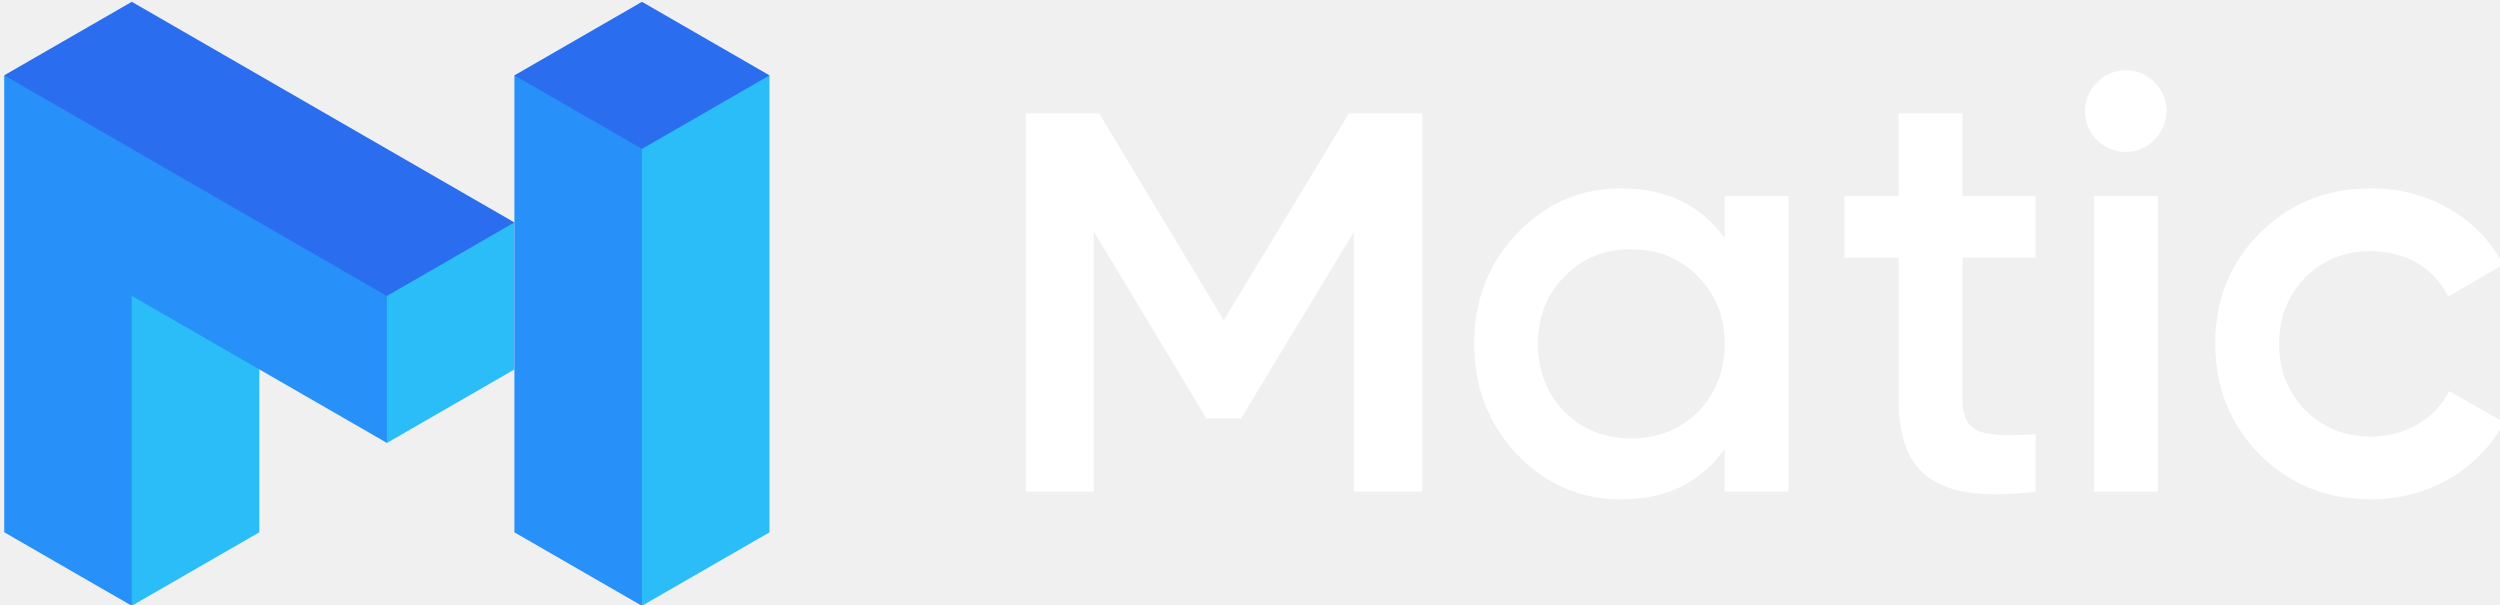
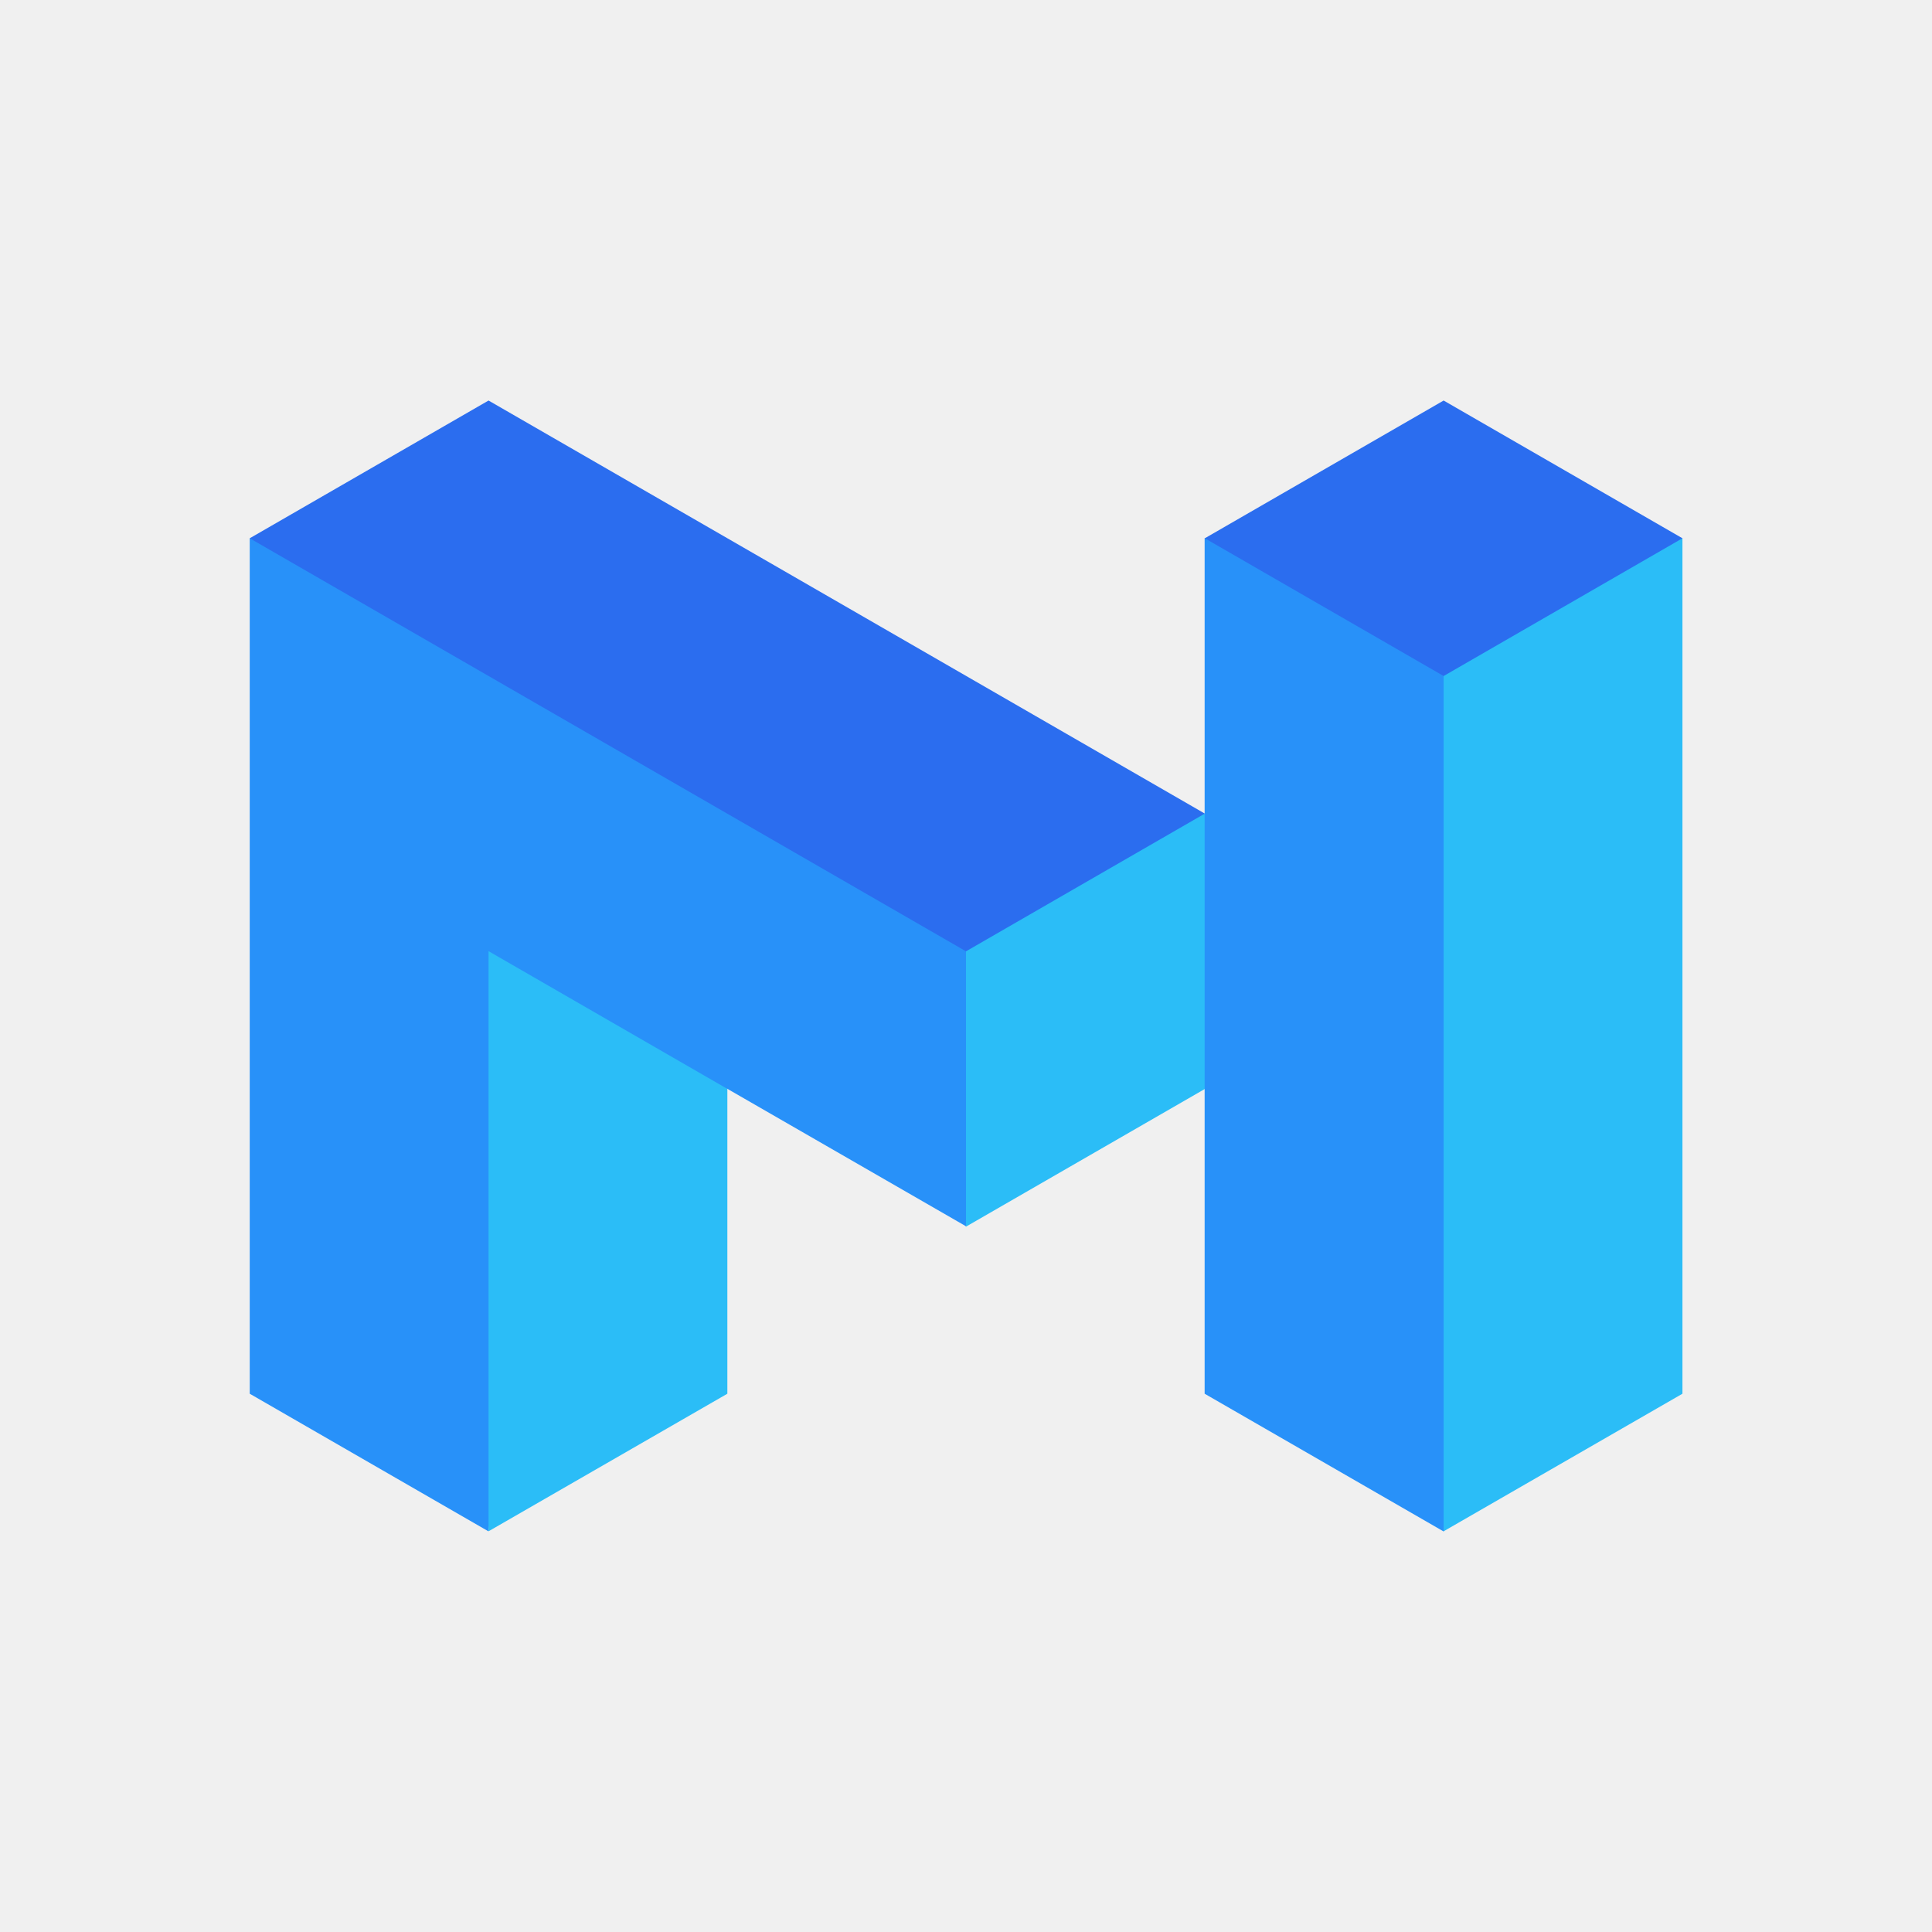
- <svg xmlns="http://www.w3.org/2000/svg" data-v-088de8b6="" class="svg-sprite-icon matic-logo">
-   <g fill="none" fill-rule="evenodd">
-     <path fill="#FFF" d="M85.029 22.854c1.39 0 2.56-.467 3.484-1.382.924-.96 1.39-2.13 1.39-3.548 0-1.417-.466-2.588-1.39-3.512-.924-.95-2.094-1.417-3.484-1.417-1.382 0-2.551.466-3.475 1.417-.924.924-1.381 2.095-1.381 3.512 0 1.417.457 2.588 1.38 3.548.925.915 2.094 1.382 3.476 1.382zm4.874-12.631h3.325v15.404h-3.325v-2.219c-1.267 1.762-3.053 2.624-5.393 2.624-2.12 0-3.915-.775-5.42-2.342-1.504-1.575-2.243-3.52-2.243-5.766 0-2.28.739-4.189 2.244-5.765 1.504-1.567 3.299-2.342 5.419-2.342 2.34 0 4.126.863 5.393 2.588v-2.182zm16.213 3.203h-3.818v7.395c0 1.972 1.294 1.936 3.818 1.813v2.993c-5.085.616-7.143-.775-7.143-4.806v-7.395H96.14v-3.204h2.833l-.006-4.314h3.331v4.314h3.818v3.204zm3.044 12.201h3.326V10.222h-3.325v15.405zm.15-18.327c-.836-.863-.836-2.166 0-2.994a2.082 2.082 0 013.017 0c.827.828.827 2.13-.035 2.994-.826.827-2.12.827-2.982 0zm8.48 16.39c-1.539-1.576-2.313-3.486-2.313-5.766 0-2.314.774-4.216 2.314-5.765 1.575-1.567 3.51-2.342 5.815-2.342 2.991 0 5.64 1.55 6.87 3.98l-2.858 1.663c-.713-1.48-2.19-2.368-4.038-2.368-1.355 0-2.49.457-3.423 1.382-.888.924-1.354 2.069-1.354 3.45 0 1.382.466 2.527 1.354 3.451.933.925 2.068 1.382 3.423 1.382 1.821 0 3.351-.915 4.09-2.368l2.868 1.629c-1.319 2.464-3.94 4.014-6.932 4.014-2.305 0-4.24-.775-5.815-2.342" />
-     <path fill="#2BBDF7" d="M15.701 13.193l4.464 9.9 6.644-3.83.005-.002v-7.666z" />
-     <path fill="#2891F9" d="M35.394 5.847l-4.147-1.562-4.432-.358V27.75l6.649 3.832 5.248-10.74-3.31-10.385z" />
-     <path fill="#2BBDF7" d="M35.005 3.929l-1.54 3.831h-.002v23.82l6.65-3.831V3.929z" />
-     <path fill="#2B6DEF" d="M33.464.095l-6.65 3.834 6.65 3.833 6.65-3.833z" />
-     <path fill="#2891F9" d="M20.168 15.424v-.002l-6.649-7.44L.22 3.926v23.82l6.648 3.833 1.9-13.182 4.751.863v-.004l6.65 3.832v-7.664z" />
-     <path fill="#FFF" d="M70.32 5.909l-6.527 10.783-6.501-10.783h-3.819v19.718h3.546V12.07l5.87 9.743h1.804l5.874-9.709v13.522h3.576V5.909z" />
-     <path fill="#2B6DEF" d="M6.87.094L.218 3.927l19.946 11.502 3.014-1.737 3.635-2.097z" />
-     <path fill="#2BBDF7" d="M6.87 15.425h-.001v16.154l6.65-3.832v-8.489z" />
+ <svg xmlns="http://www.w3.org/2000/svg" version="1.1" id="Layer_1" x="0px" y="0px" viewBox="0 0 1080 1080" style="enable-background:new 0 0 1080 1080;" xml:space="preserve">
+   <style type="text/css">
+ 	.st0{fill-rule:evenodd;clip-rule:evenodd;fill:#2BBDF7;}
+ 	.st1{fill-rule:evenodd;clip-rule:evenodd;fill:#2891F9;}
+ 	.st2{fill-rule:evenodd;clip-rule:evenodd;fill:#2B6DEF;}
+ </style>
+   <g>
+     <path class="st0" d="M450.4,486.9L540,685.7l133.4-76.9l0.1,0V454.8L450.4,486.9z" />
+     <path class="st1" d="M845.7,339.4l-83.3-31.4l-89-7.2v478.3L807,856.1l105.4-215.6L845.9,432L845.7,339.4z" />
+     <path class="st0" d="M837.9,300.9L807,377.8h0V856l133.5-76.9V300.9H837.9z" />
+     <path class="st2" d="M807,223.9l-133.5,77l133.5,77l133.5-77L807,223.9z" />
+     <path class="st1" d="M540,531.7L540,531.7L406.6,382.3l-267-81.4v478.2L273,856l38.1-264.6l95.4,17.3v-0.1l133.5,76.9L540,531.7   L540,531.7z" />
+     <path class="st2" d="M273.1,223.9l-133.5,77L540,531.8l60.5-34.9l73-42.1L273.1,223.9z" />
+     <path class="st0" d="M273.1,531.7L273.1,531.7l0,324.3l133.5-76.9V608.7L273.1,531.7z" />
  </g>
</svg>
